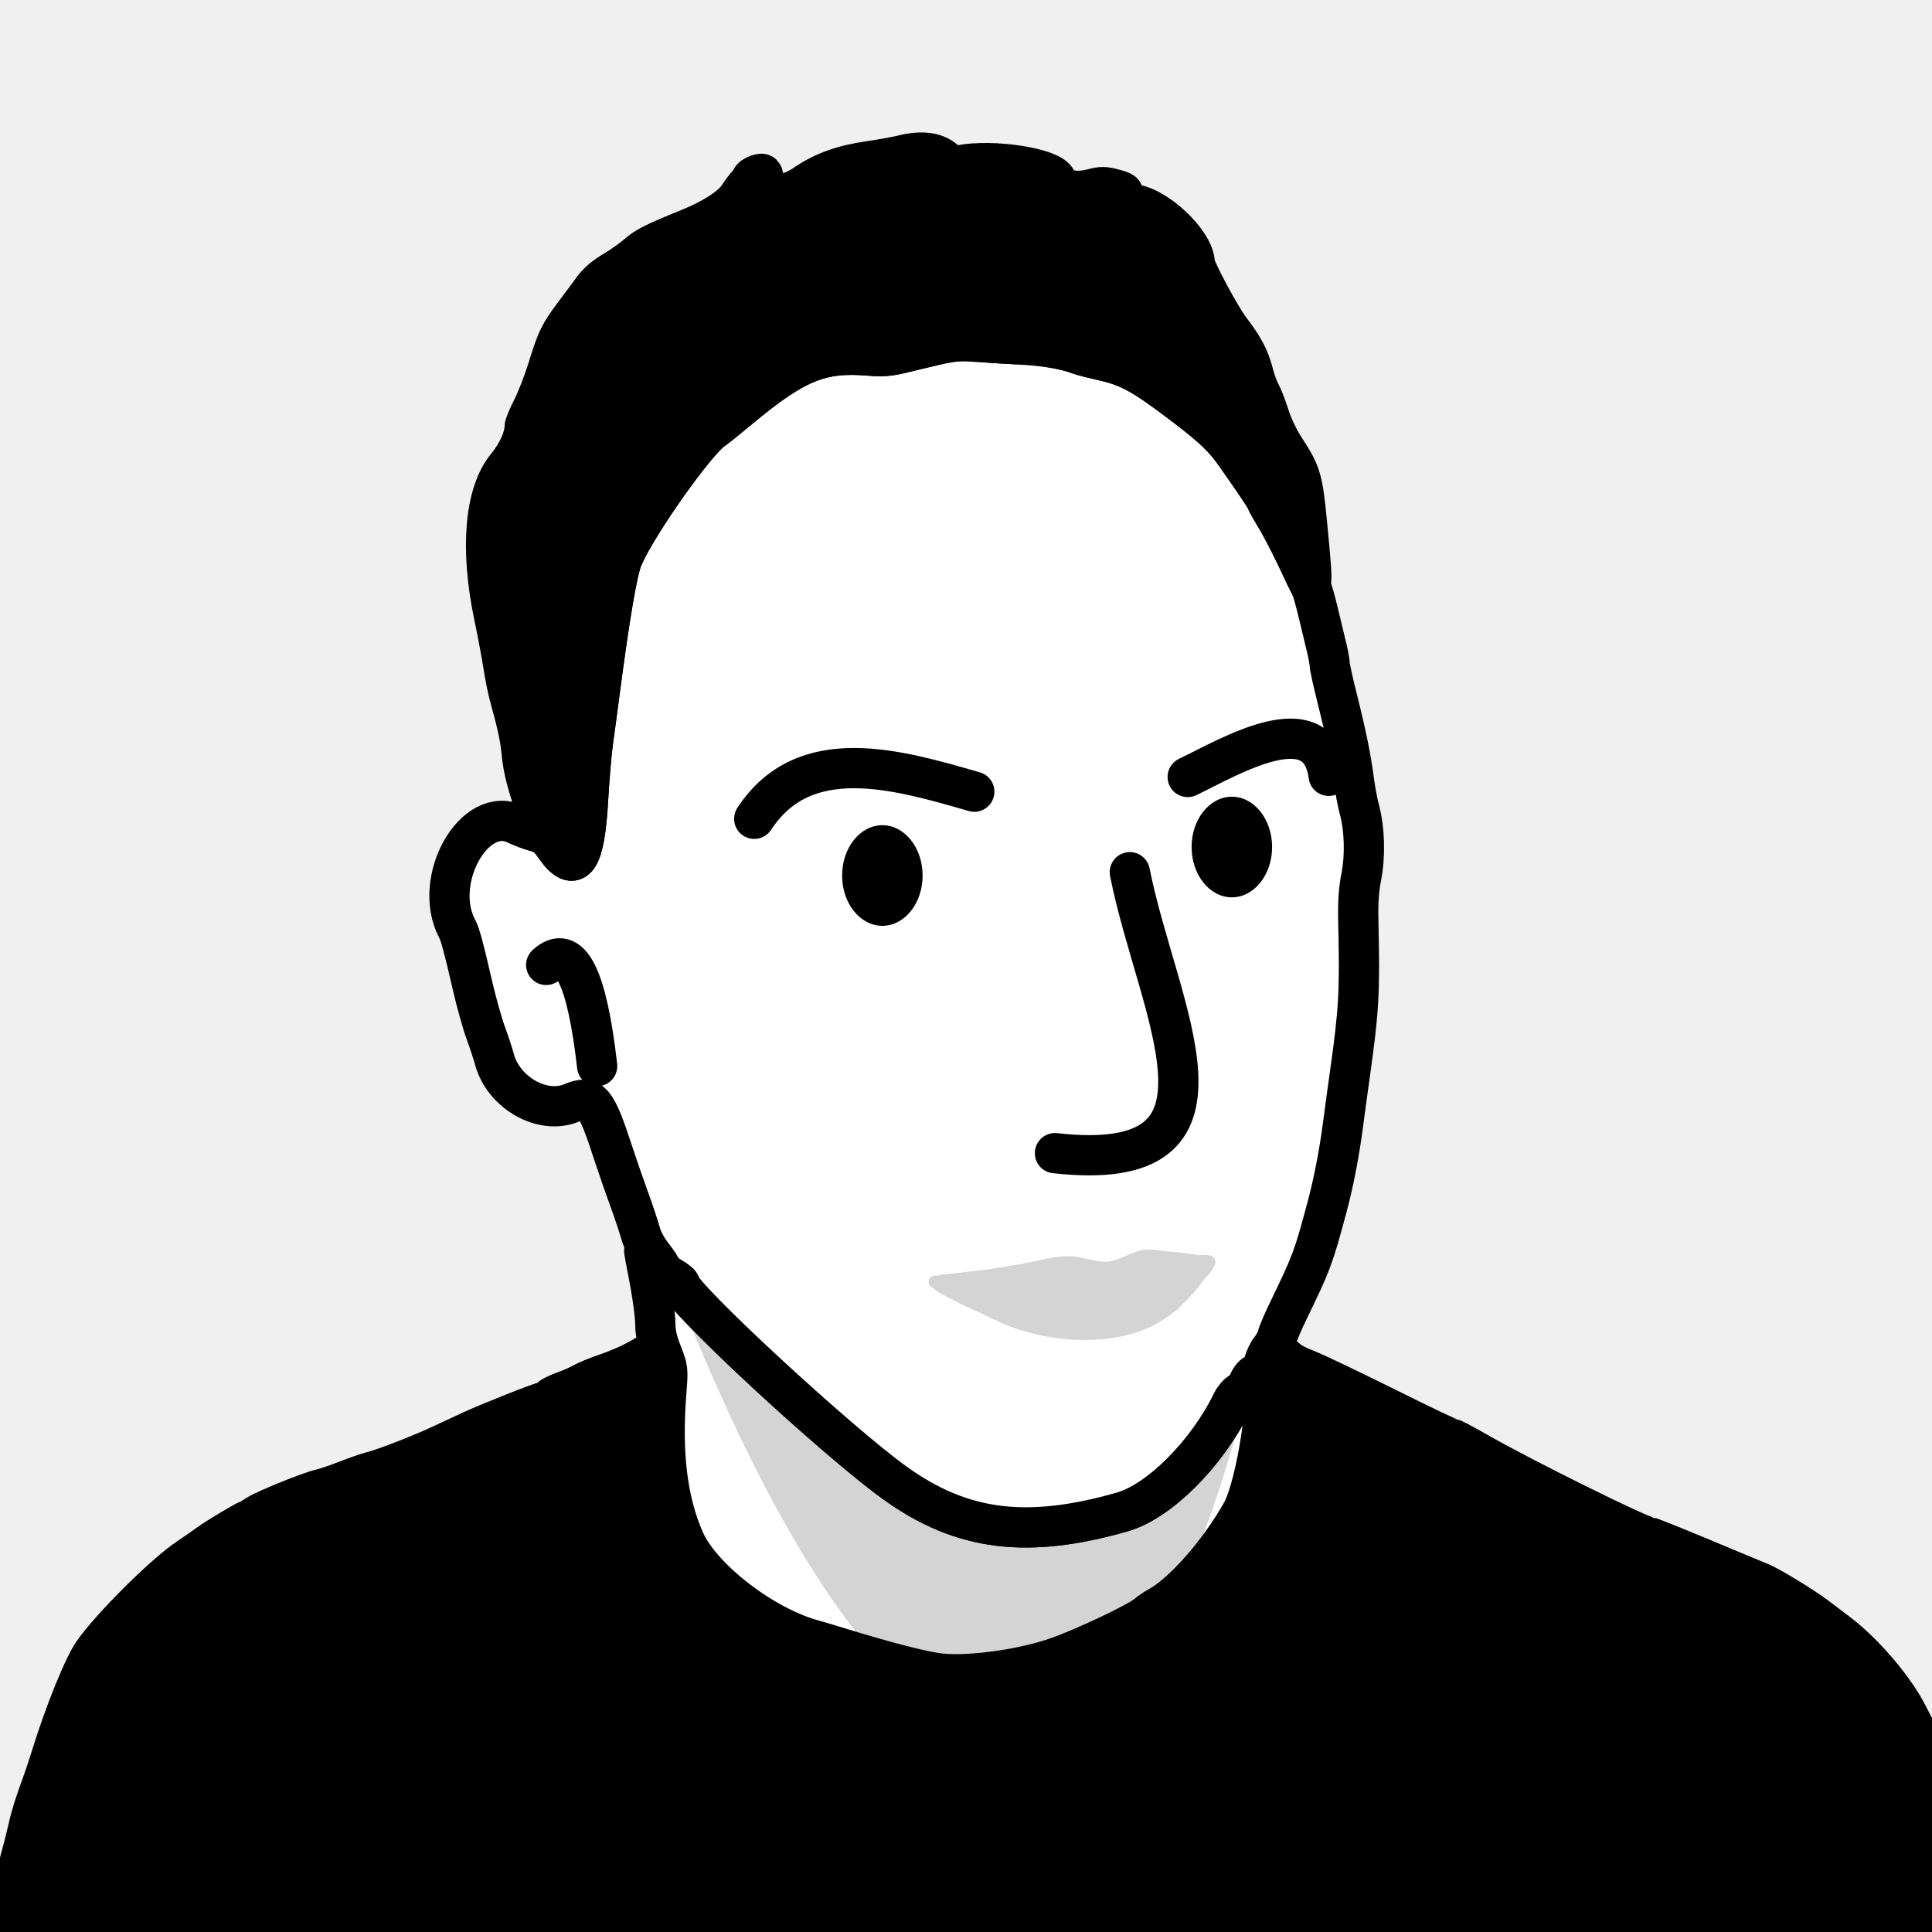
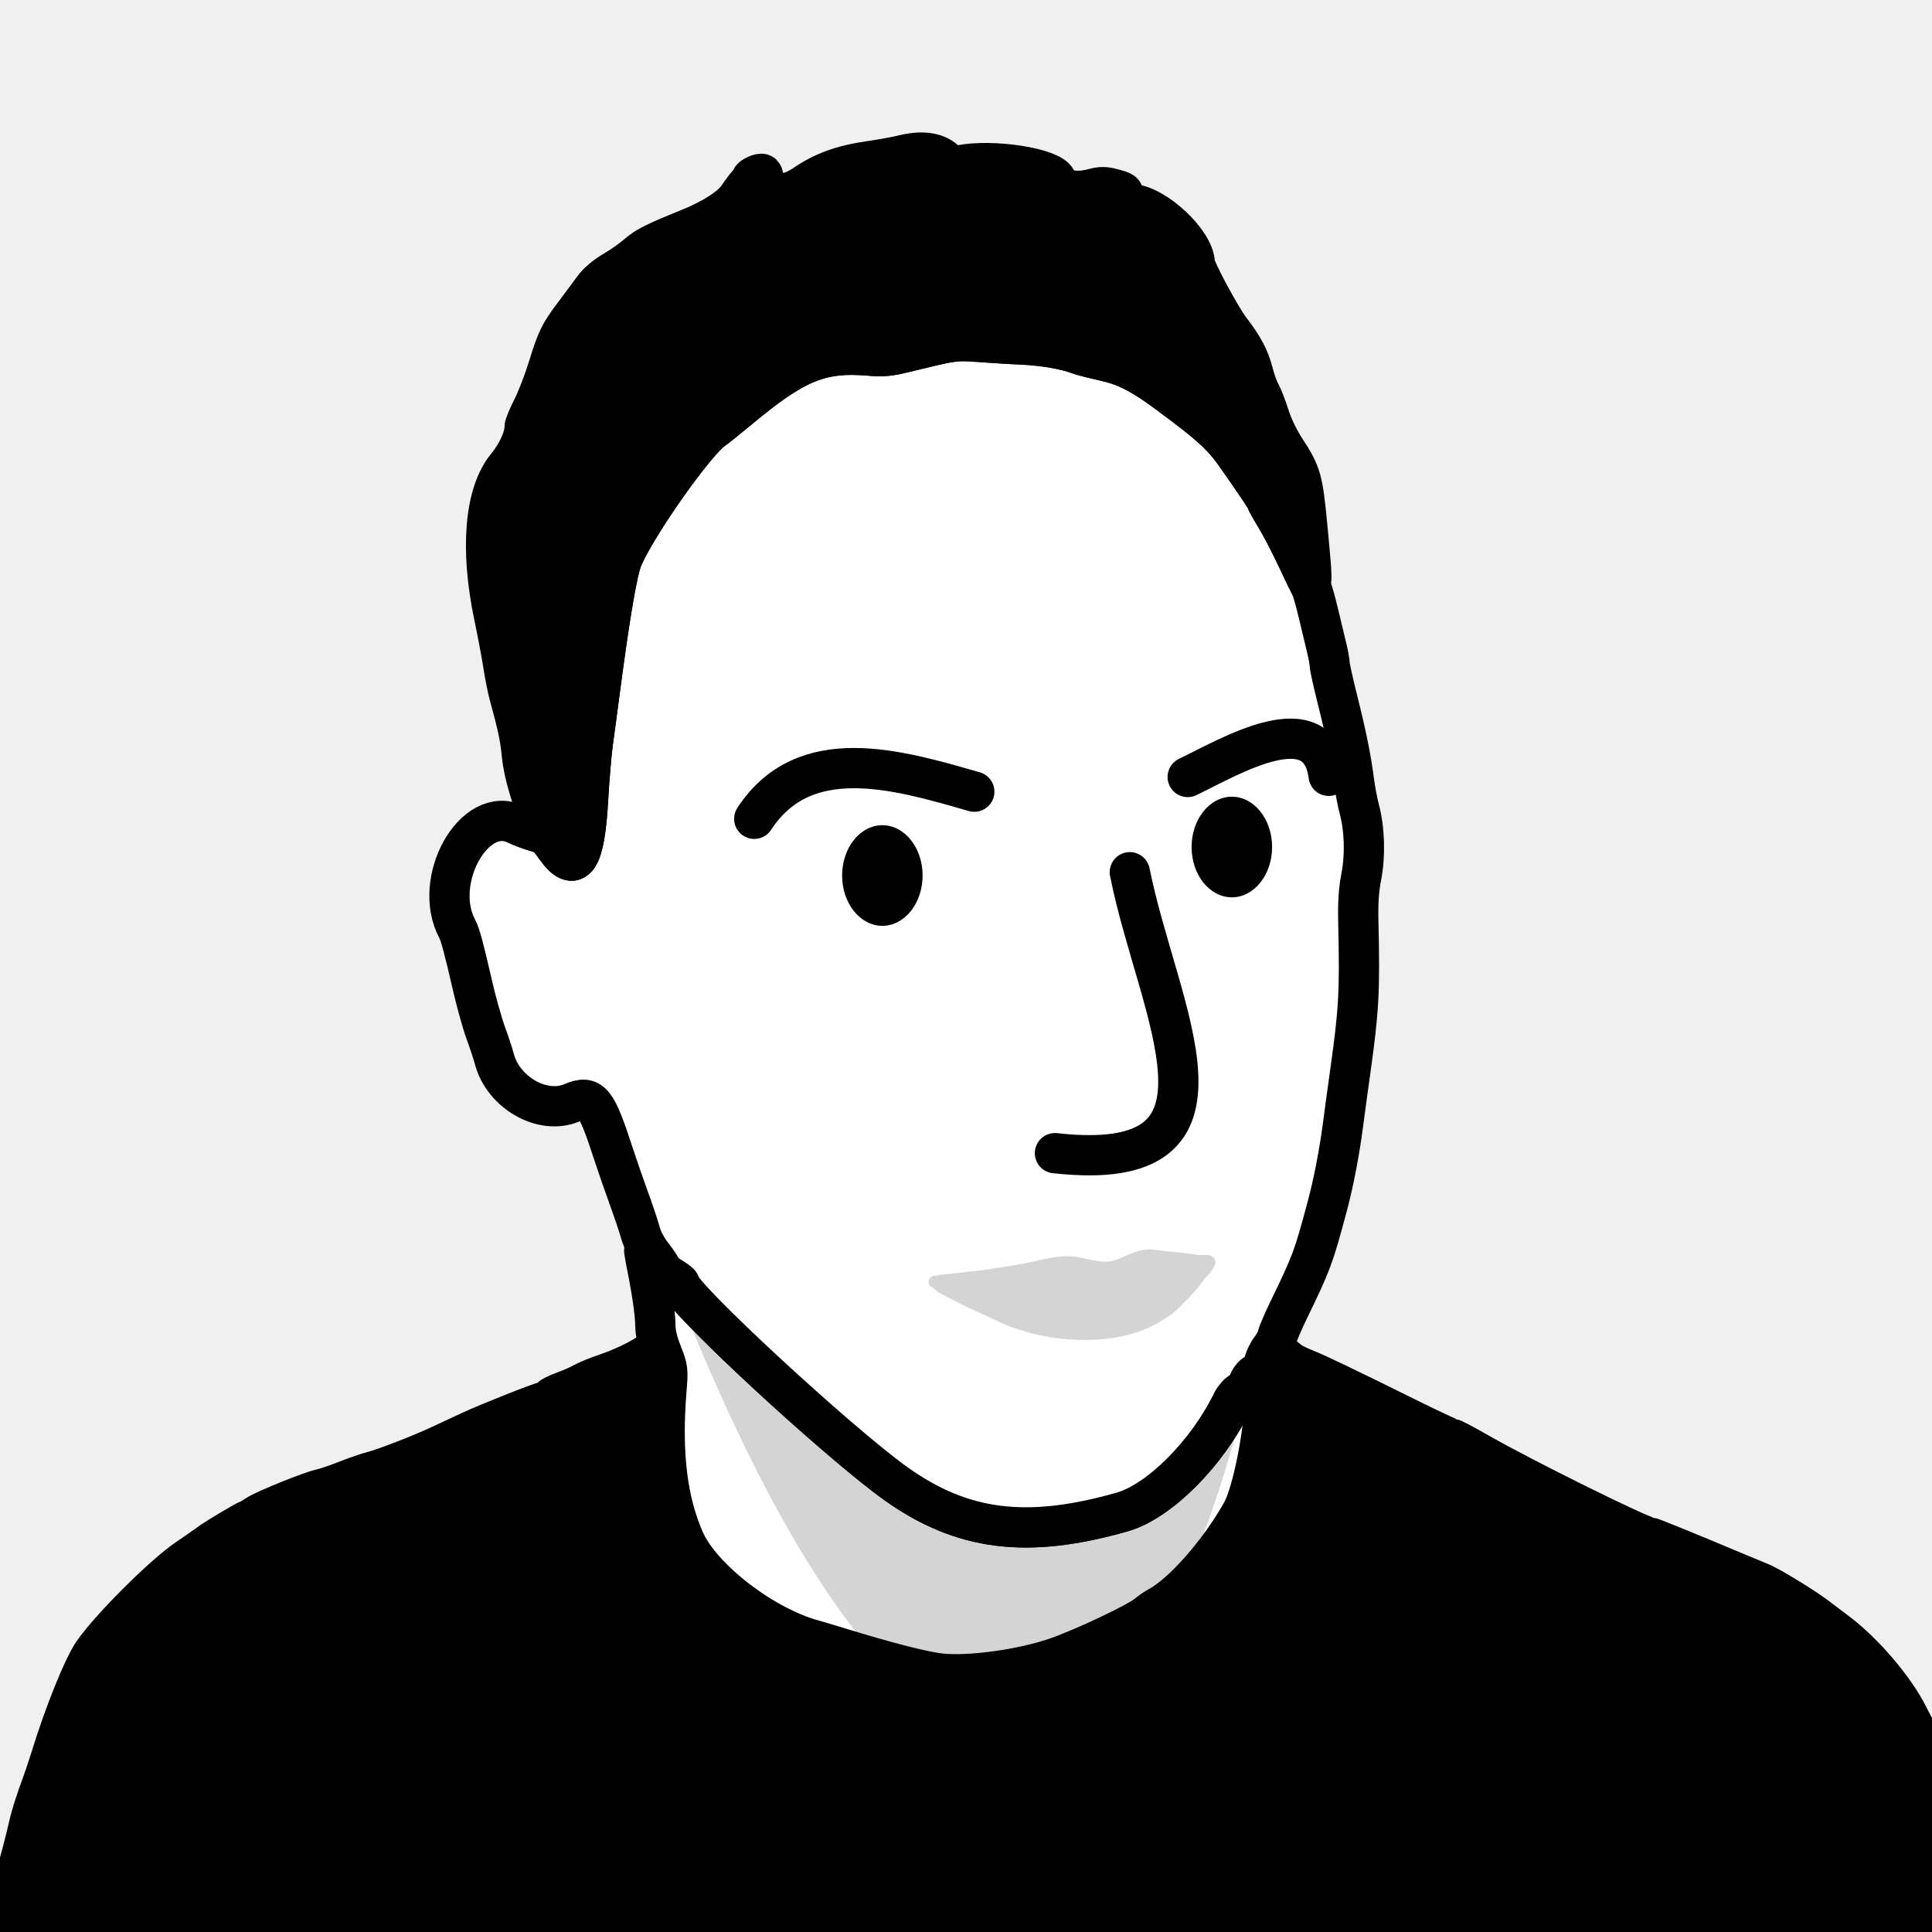
<svg xmlns="http://www.w3.org/2000/svg" viewBox="0 0 48 48" stroke-linecap="round" stroke-linejoin="round">
  <defs>
    <path id="face" d="M25.206 12.540 C 24.983 12.593,24.594 12.686,24.342 12.747 C 23.970 12.836,23.807 12.850,23.479 12.821 C 22.295 12.716,21.641 12.983,20.258 14.139 C 19.965 14.383,19.674 14.616,19.612 14.658 C 19.186 14.937,17.718 17.014,17.365 17.839 C 17.230 18.153,17.044 19.244,16.775 21.297 C 16.732 21.632,16.664 22.135,16.625 22.414 C 16.586 22.694,16.532 23.334,16.504 23.836 C 16.419 25.374,16.179 25.724,15.688 25.024 C 15.499 24.754,15.450 24.717,15.189 24.642 C 15.030 24.596,14.820 24.518,14.722 24.469 C 13.687 23.947,12.608 25.859,13.255 27.068 C 13.327 27.203,13.419 27.546,13.628 28.455 C 13.724 28.874,13.874 29.411,13.961 29.648 C 14.048 29.886,14.141 30.168,14.169 30.276 C 14.383 31.126,15.364 31.692,16.095 31.387 C 16.591 31.180,16.700 31.315,17.148 32.694 C 17.235 32.959,17.401 33.439,17.518 33.760 C 17.635 34.081,17.764 34.467,17.805 34.617 C 17.850 34.784,17.966 35.002,18.103 35.176 C 18.226 35.333,18.327 35.487,18.327 35.520 C 18.327 35.552,18.430 35.639,18.556 35.712 C 18.681 35.786,18.784 35.864,18.784 35.886 C 18.784 36.183,22.718 39.821,24.140 40.839 C 25.793 42.022,27.411 42.226,29.778 41.549 C 30.693 41.287,31.880 40.099,32.503 38.822 C 32.555 38.716,32.650 38.606,32.714 38.577 C 32.778 38.547,32.869 38.436,32.916 38.330 C 32.968 38.212,33.047 38.125,33.116 38.108 C 33.200 38.087,33.247 38.018,33.291 37.855 C 33.324 37.732,33.405 37.565,33.472 37.485 C 33.538 37.405,33.609 37.271,33.629 37.187 C 33.649 37.103,33.776 36.806,33.912 36.527 C 34.482 35.352,34.523 35.241,34.866 33.963 C 35.023 33.378,35.168 32.631,35.259 31.933 C 35.305 31.584,35.385 30.990,35.439 30.613 C 35.655 29.073,35.680 28.623,35.640 26.907 C 35.629 26.405,35.649 26.099,35.714 25.764 C 35.816 25.240,35.797 24.586,35.665 24.092 C 35.621 23.927,35.562 23.618,35.535 23.407 C 35.459 22.824,35.344 22.253,35.126 21.384 C 35.017 20.950,34.928 20.549,34.928 20.492 C 34.928 20.436,34.895 20.251,34.854 20.082 C 34.814 19.912,34.721 19.526,34.648 19.223 C 34.576 18.920,34.495 18.635,34.469 18.589 C 34.443 18.543,34.287 18.217,34.124 17.866 C 33.960 17.515,33.720 17.053,33.590 16.839 C 33.460 16.625,33.354 16.434,33.354 16.415 C 33.354 16.383,33.091 15.991,32.611 15.306 C 32.259 14.804,31.966 14.538,30.911 13.758 C 30.229 13.254,29.854 13.066,29.293 12.943 C 29.047 12.889,28.781 12.821,28.701 12.791 C 28.348 12.656,27.893 12.581,27.186 12.541 C 26.767 12.517,26.242 12.485,26.018 12.470 C 25.716 12.449,25.508 12.467,25.206 12.540 " transform="translate(-1.892781 -3.985871)" />
    <clipPath id="faceClip">
      <use href="#face" />
    </clipPath>
    <path id="body" d="M17.900 35.080 C 17.915 35.178,17.949 35.361,17.974 35.486 C 18.092 36.066,18.174 36.653,18.175 36.908 C 18.175 37.099,18.225 37.315,18.334 37.593 C 18.491 37.996,18.492 38.005,18.448 38.558 C 18.325 40.097,18.470 41.286,18.898 42.256 C 19.317 43.205,20.862 44.396,22.109 44.732 C 22.193 44.754,22.444 44.829,22.668 44.898 C 23.923 45.286,24.861 45.526,25.282 45.567 C 26.017 45.638,27.310 45.457,28.151 45.163 C 28.827 44.927,30.152 44.300,30.388 44.103 C 30.470 44.035,30.591 43.951,30.657 43.916 C 31.265 43.596,32.177 42.565,32.743 41.556 C 33.124 40.878,33.496 38.352,33.250 38.107 C 33.176 38.033,32.993 38.155,32.916 38.330 C 32.869 38.436,32.778 38.547,32.714 38.577 C 32.650 38.606,32.555 38.716,32.503 38.822 C 31.880 40.099,30.693 41.287,29.778 41.549 C 27.411 42.226,25.793 42.022,24.140 40.839 C 22.892 39.945,19.789 37.125,19.012 36.178 C 18.736 35.841,18.587 35.698,18.475 35.663 C 18.422 35.646,18.345 35.560,18.302 35.471 C 18.144 35.142,17.868 34.874,17.900 35.080 " transform="translate(-1.892781 -3.985871)" />
    <clipPath id="bodyClip">
      <use href="#body" />
    </clipPath>
  </defs>
  <use href="#body" fill="white" />
  <path d="M14.836,26.487c7.393,23.09 15.239,21.938 17.697,-1.287" fill="#d4d4d4" clip-path="url(#bodyClip)" />
  <use href="#body" fill="none" stroke="black" stroke-width="1" />
  <path d="M18.044 37.267 C 17.894 37.433,17.363 37.709,16.882 37.872 C 16.640 37.954,16.369 38.064,16.280 38.117 C 16.191 38.169,15.977 38.264,15.803 38.327 C 15.629 38.391,15.461 38.474,15.429 38.513 C 15.396 38.552,15.347 38.583,15.319 38.583 C 15.250 38.583,13.914 39.113,13.504 39.304 C 13.323 39.388,12.991 39.543,12.768 39.647 C 12.266 39.883,11.373 40.230,11.067 40.308 C 10.942 40.340,10.645 40.442,10.407 40.536 C 10.170 40.629,9.897 40.722,9.800 40.742 C 9.530 40.799,8.374 41.266,8.162 41.404 C 8.058 41.472,7.965 41.528,7.955 41.528 C 7.908 41.528,7.139 41.987,6.945 42.130 C 6.825 42.219,6.594 42.380,6.431 42.488 C 5.825 42.888,4.456 44.249,4.002 44.903 C 3.742 45.278,3.263 46.458,2.921 47.569 C 2.856 47.779,2.765 48.053,2.719 48.178 C 2.533 48.681,2.423 49.029,2.358 49.320 C 2.212 49.965,1.922 50.983,1.776 51.361 C 1.693 51.578,1.625 51.807,1.625 51.870 C 1.625 51.986,1.625 51.986,26.805 51.986 C 51.986 51.986,51.986 51.986,51.986 51.047 C 51.986 50.107,51.986 50.107,51.862 50.107 C 51.779 50.107,51.728 50.071,51.704 49.993 C 51.639 49.783,51.273 49.215,50.780 48.559 C 50.377 48.023,49.867 47.189,49.528 46.509 C 49.174 45.798,48.390 44.877,47.695 44.351 C 47.580 44.264,47.341 44.084,47.164 43.950 C 46.808 43.681,45.953 43.162,45.716 43.071 C 45.632 43.038,45.347 42.920,45.081 42.808 C 43.958 42.334,42.974 41.934,42.931 41.934 C 42.758 41.934,39.829 40.484,38.739 39.859 C 38.392 39.660,38.082 39.497,38.050 39.497 C 38.017 39.497,37.582 39.294,37.081 39.047 C 35.455 38.242,34.705 37.882,34.420 37.770 C 34.267 37.711,34.107 37.631,34.065 37.594 C 33.478 37.077,33.280 37.395,33.279 38.862 C 33.278 39.962,33.080 40.956,32.743 41.556 C 32.177 42.565,31.265 43.596,30.657 43.916 C 30.591 43.951,30.470 44.035,30.388 44.103 C 30.152 44.300,28.827 44.927,28.151 45.163 C 27.310 45.457,26.017 45.638,25.282 45.567 C 24.861 45.526,23.923 45.286,22.668 44.898 C 22.444 44.829,22.193 44.754,22.109 44.732 C 20.862 44.396,19.317 43.205,18.898 42.256 C 18.470 41.286,18.325 40.099,18.448 38.558 C 18.492 38.003,18.491 37.997,18.330 37.581 C 18.145 37.103,18.169 37.130,18.044 37.267 " stroke="black" stroke-width="0.5" transform="translate(-1.892781 -3.985871)" />
  <use href="#face" fill="white" />
  <ellipse cx="21.922" cy="21.752" rx="1" ry="1.25" clip-path="url(#faceClip)" />
  <ellipse cx="30.605" cy="21.044" rx="1" ry="1.25" clip-path="url(#faceClip)" />
  <path d="M24.206,19.669c-1.915,-0.552 -4.219,-1.234 -5.467,0.674" fill="none" stroke="black" stroke-width="1" clip-path="url(#faceClip)" />
  <path d="M29.508,19.304c1.058,-0.509 3.259,-1.842 3.503,-0.029" fill="none" stroke="black" stroke-width="1" clip-path="url(#faceClip)" />
  <path d="M28.07,21.67c0.69,3.47 3.13,7.54 -1.86,6.98" fill="white" stroke="black" stroke-width="1" clip-path="url(#faceClip)" />
  <path d="M27.393,31.988c-0.307,0.021 -0.616,0.002 -0.924,-0.004c-0.304,-0.006 -0.607,-0.026 -0.91,-0.034c-0.278,-0.007 -0.557,-0.004 -0.836,-0.011c-0.212,-0.006 -0.423,-0.019 -0.634,-0.03c-0.193,-0.01 -0.385,-0.018 -0.578,-0.031c-0.099,-0.007 -0.389,0.009 -0.297,-0.03c0.185,-0.078 0.396,-0.069 0.595,-0.097c0.239,-0.033 0.481,-0.051 0.72,-0.085c0.293,-0.042 0.585,-0.092 0.878,-0.142c0.363,-0.061 0.721,-0.18 1.089,-0.19c0.352,-0.009 0.697,0.163 1.048,0.134c0.305,-0.025 0.57,-0.238 0.872,-0.291c0.191,-0.033 0.387,0.022 0.58,0.038c0.152,0.012 0.304,0.027 0.456,0.045c0.107,0.013 0.214,0.031 0.321,0.047c0.097,0.014 0.239,-0.042 0.292,0.041c0.041,0.064 -0.138,0.065 -0.211,0.087c-0.141,0.042 -0.286,0.07 -0.428,0.105c-0.108,0.027 -0.215,0.053 -0.323,0.08c-0.146,0.037 -0.291,0.076 -0.437,0.113c-0.184,0.046 -0.367,0.099 -0.554,0.137c-0.238,0.048 -0.476,0.101 -0.718,0.118z" fill="#d4d4d4" stroke="#d4d4d4" stroke-width="0.25" clip-path="url(#faceClip)" />
  <path d="M27.393,32.024c0.243,-0.015 0.484,-0.062 0.723,-0.108c0.2,-0.039 0.395,-0.099 0.593,-0.148c0.145,-0.035 0.29,-0.066 0.434,-0.103c0.116,-0.03 0.232,-0.06 0.346,-0.097c0.123,-0.04 0.243,-0.087 0.364,-0.133c0.071,-0.027 0.22,-0.162 0.211,-0.087c-0.018,0.146 -0.157,0.248 -0.246,0.365c-0.105,0.139 -0.213,0.277 -0.334,0.403c-0.16,0.166 -0.317,0.339 -0.506,0.471c-0.218,0.151 -0.454,0.283 -0.704,0.371c-0.281,0.099 -0.578,0.16 -0.875,0.187c-0.348,0.032 -0.701,0.027 -1.048,-0.013c-0.349,-0.04 -0.694,-0.12 -1.028,-0.227c-0.316,-0.101 -0.612,-0.259 -0.915,-0.396c-0.226,-0.103 -0.454,-0.203 -0.671,-0.323c-0.181,-0.101 -0.4,-0.17 -0.522,-0.338c-0.059,-0.08 0.198,0.018 0.297,0.03c0.192,0.021 0.383,0.052 0.576,0.068c0.207,0.018 0.415,0.024 0.623,0.034c0.279,0.013 0.557,0.027 0.836,0.033c0.299,0.007 0.599,0.005 0.898,0.007c0.316,0.002 0.633,0.024 0.949,0.004z" fill="#d4d4d4" stroke="#d4d4d4" stroke-width="0.25" clip-path="url(#faceClip)" />
-   <path d="M 13.57 23.973 Q 14.456 23.147 14.836 26.487" fill="none" stroke="black" stroke-width="1" clip-path="url(#faceClip)" />
  <use href="#face" fill="none" stroke="black" stroke-width="1" />
  <path d="M24.316 7.841 C 24.162 7.880,23.785 7.948,23.479 7.992 C 22.819 8.087,22.333 8.264,21.881 8.576 C 21.378 8.922,20.865 8.862,20.865 8.456 C 20.865 8.394,20.852 8.329,20.835 8.312 C 20.797 8.275,20.561 8.378,20.561 8.432 C 20.561 8.453,20.521 8.511,20.472 8.559 C 20.423 8.608,20.315 8.751,20.231 8.879 C 20.067 9.127,19.600 9.429,19.012 9.666 C 18.161 10.010,17.943 10.119,17.726 10.311 C 17.596 10.425,17.335 10.609,17.147 10.719 C 16.931 10.846,16.743 11.004,16.639 11.147 C 16.548 11.273,16.341 11.551,16.178 11.767 C 15.794 12.277,15.735 12.397,15.510 13.123 C 15.407 13.458,15.233 13.908,15.124 14.123 C 15.015 14.338,14.926 14.551,14.926 14.598 C 14.926 14.859,14.747 15.254,14.484 15.573 C 13.935 16.239,13.817 17.620,14.168 19.292 C 14.253 19.697,14.356 20.245,14.397 20.510 C 14.439 20.775,14.507 21.118,14.550 21.272 C 14.743 21.971,14.815 22.302,14.849 22.649 C 14.885 23.016,14.944 23.284,15.101 23.780 C 15.209 24.123,15.201 24.347,15.077 24.471 C 15.004 24.544,14.993 24.580,15.039 24.594 C 15.074 24.605,15.189 24.641,15.293 24.673 C 15.436 24.717,15.534 24.804,15.690 25.027 C 16.179 25.723,16.419 25.372,16.504 23.836 C 16.532 23.334,16.586 22.694,16.625 22.414 C 16.664 22.135,16.732 21.632,16.775 21.297 C 17.044 19.244,17.230 18.153,17.365 17.839 C 17.718 17.014,19.186 14.937,19.612 14.658 C 19.674 14.616,19.965 14.383,20.258 14.139 C 21.646 12.980,22.283 12.720,23.492 12.820 C 23.829 12.848,23.992 12.835,24.330 12.751 C 25.564 12.444,25.707 12.424,26.316 12.484 C 26.630 12.514,27.068 12.540,27.290 12.541 C 27.672 12.542,28.384 12.667,28.701 12.790 C 28.781 12.820,29.047 12.889,29.293 12.943 C 29.854 13.066,30.229 13.254,30.911 13.758 C 31.966 14.538,32.259 14.804,32.611 15.306 C 33.091 15.991,33.354 16.383,33.354 16.415 C 33.354 16.434,33.462 16.627,33.593 16.843 C 33.724 17.059,33.975 17.544,34.151 17.920 C 34.533 18.737,34.531 18.742,34.371 17.058 C 34.260 15.889,34.222 15.756,33.829 15.153 C 33.666 14.903,33.511 14.582,33.430 14.326 C 33.357 14.095,33.255 13.833,33.204 13.743 C 33.152 13.654,33.072 13.432,33.027 13.252 C 32.935 12.888,32.785 12.603,32.463 12.184 C 32.214 11.860,31.578 10.672,31.577 10.530 C 31.574 10.006,30.600 9.089,30.010 9.056 C 29.687 9.038,29.672 9.028,29.757 8.892 C 29.838 8.762,29.828 8.752,29.533 8.674 C 29.343 8.623,29.245 8.622,29.064 8.671 C 28.601 8.795,28.253 8.714,28.136 8.456 C 27.999 8.156,26.552 7.933,25.758 8.089 C 25.565 8.126,25.532 8.116,25.359 7.964 C 25.135 7.767,24.777 7.725,24.316 7.841 " stroke="black" stroke-width="1" transform="translate(-1.892781 -3.985871)" />
  <path d="" stroke="black" stroke-width="0.5" transform="translate(-1.892781 -3.985871)" />
</svg>
